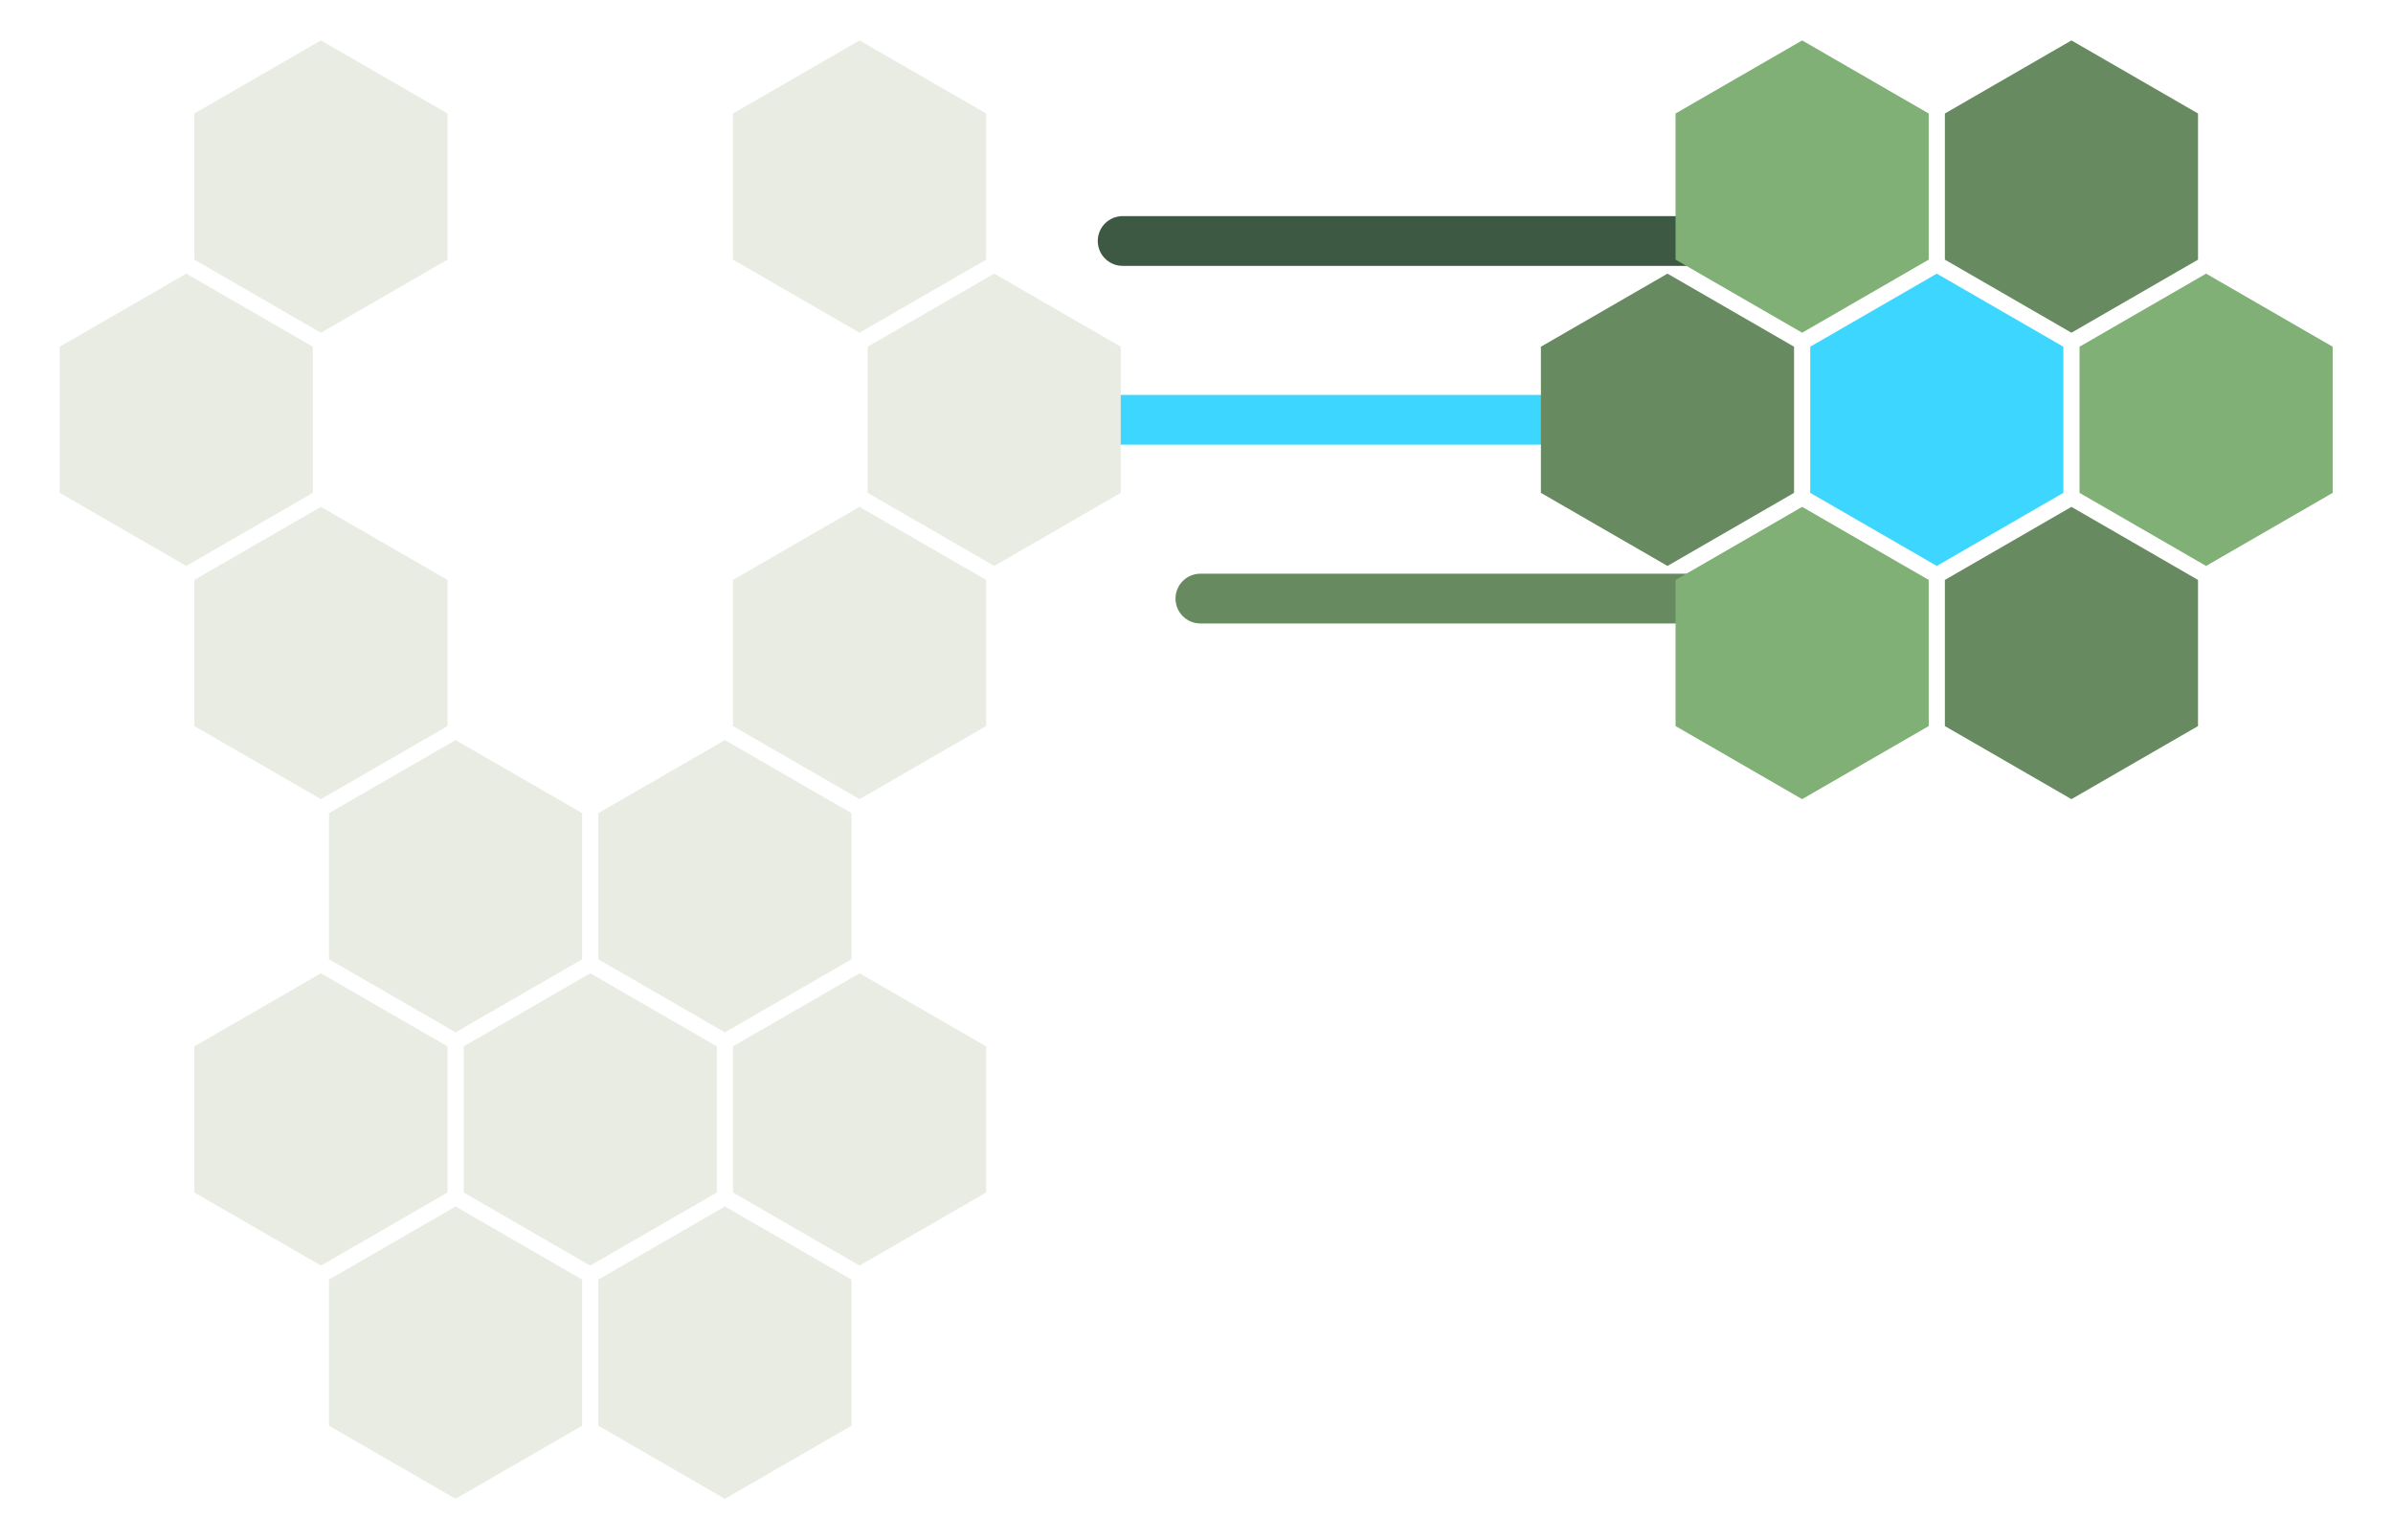
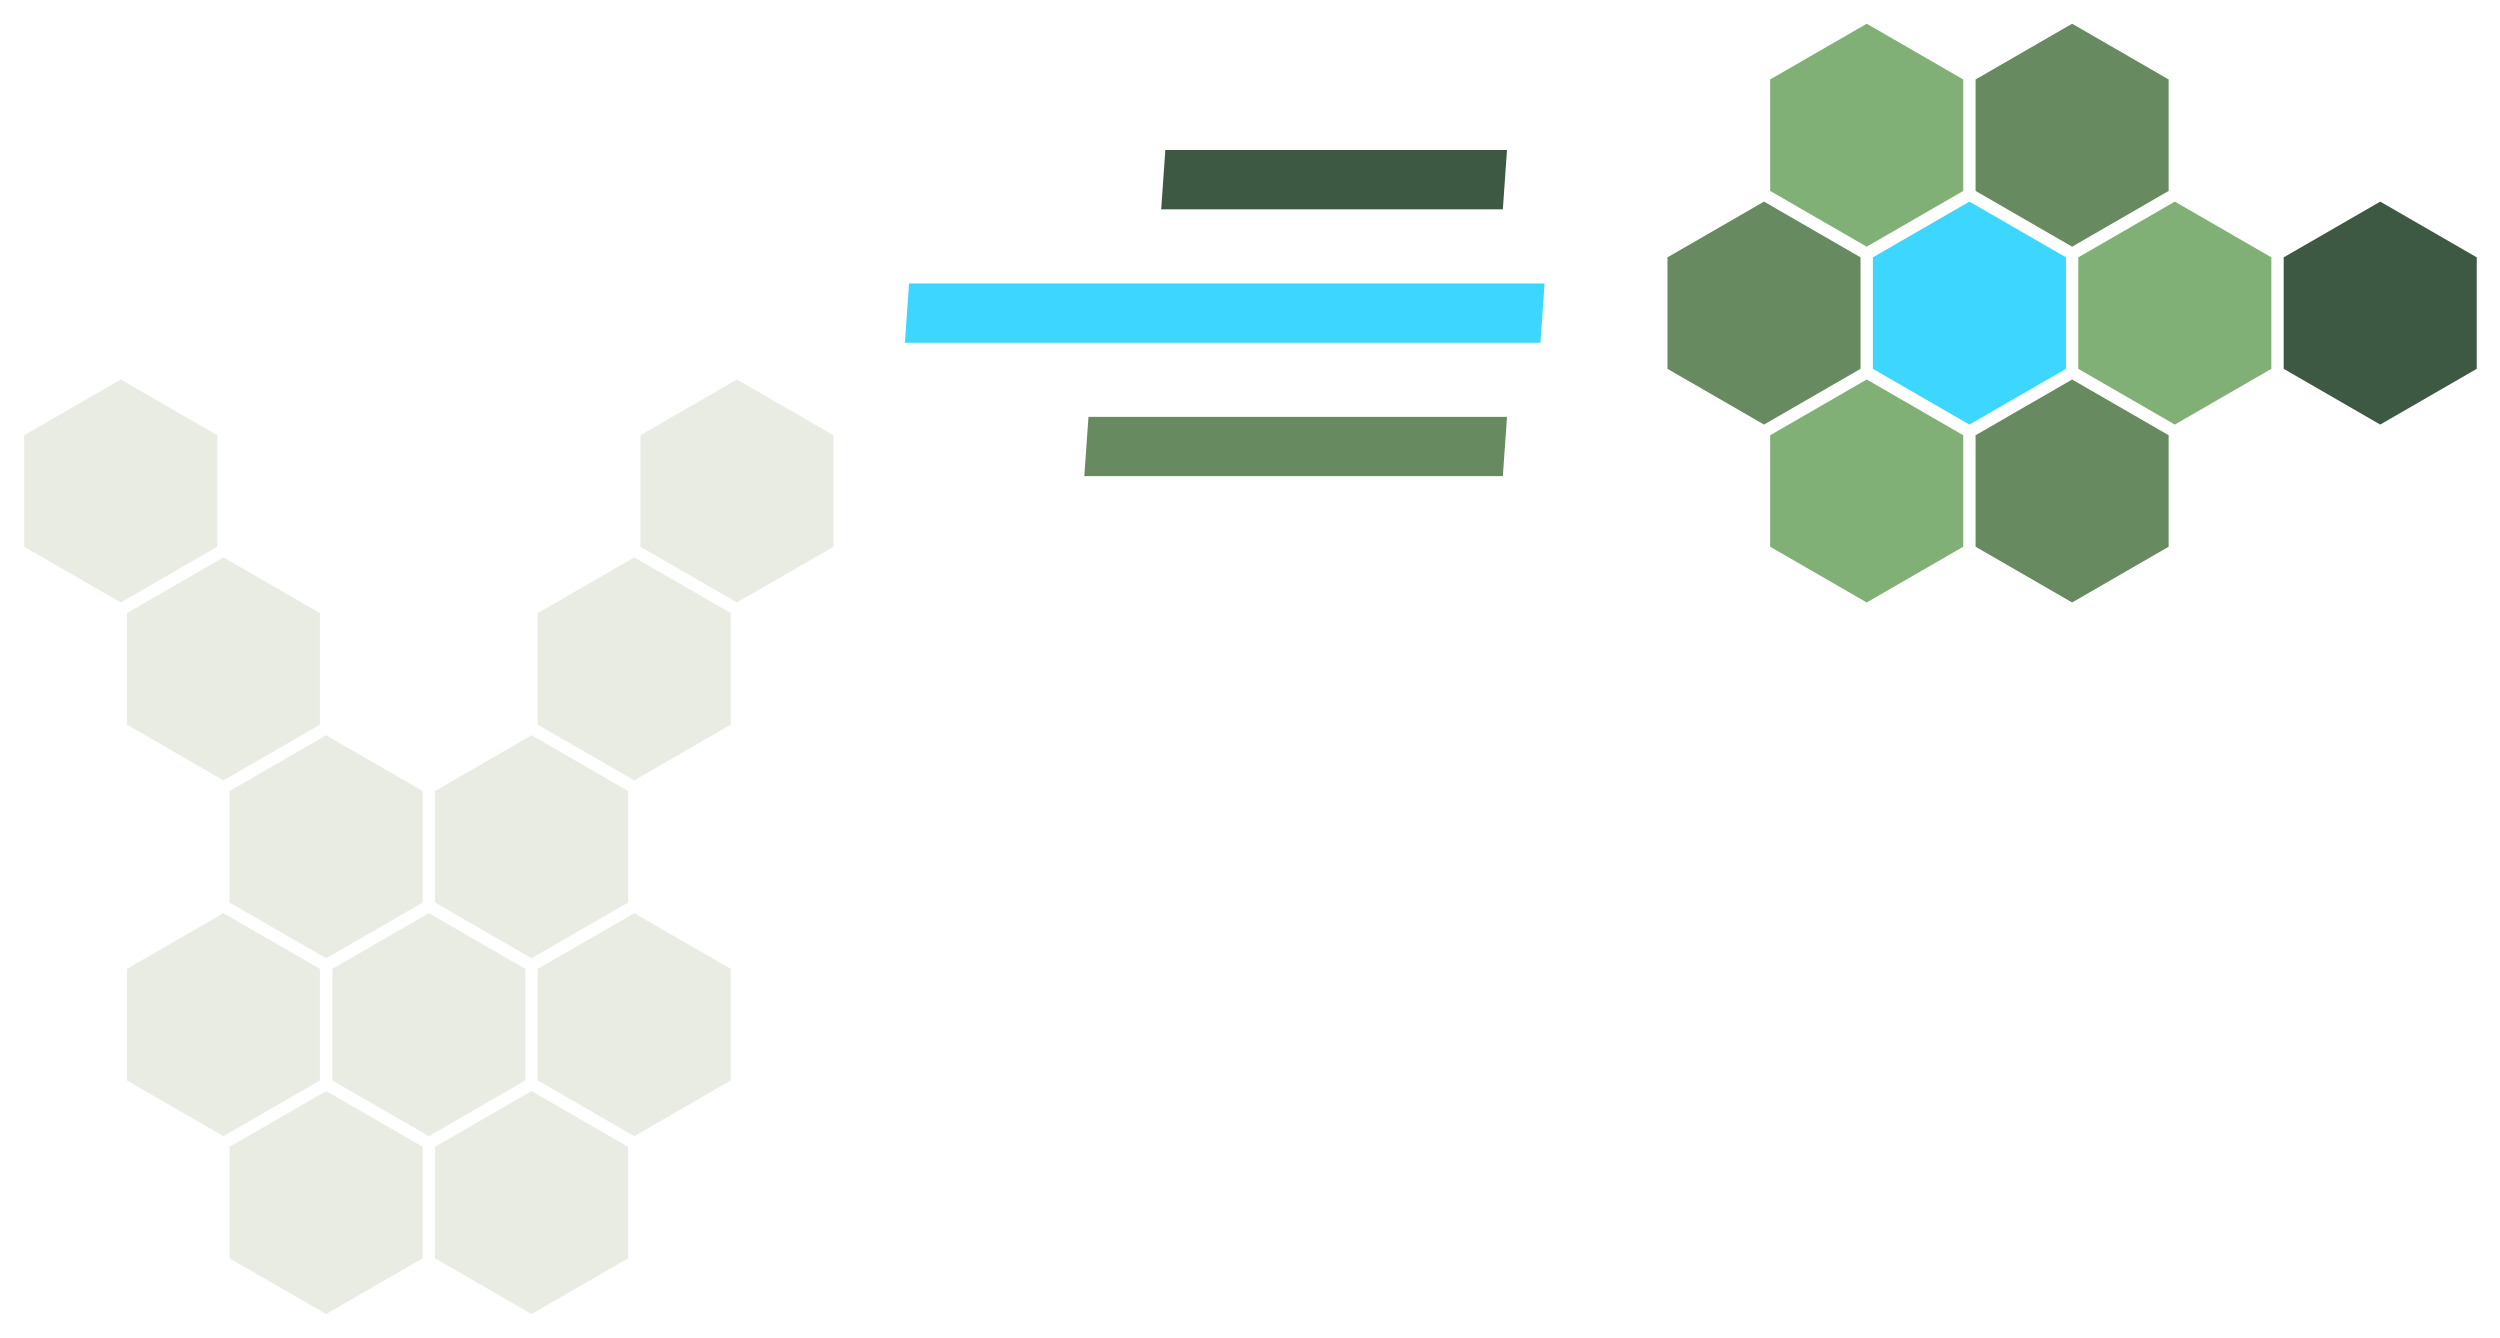
- <svg xmlns="http://www.w3.org/2000/svg" viewBox="-72.6 -42.0 153.9 99.0" role="img" aria-label="A tortoise, ahead of a hare">
-   <rect x="-2.00" y="-28.10" width="39.96" height="3.20" rx="1.60" fill="#3d5943" />
-   <rect x="-15.00" y="-16.60" width="52.96" height="3.20" rx="1.60" fill="#3dd6ff" />
-   <rect x="3.00" y="-5.10" width="34.96" height="3.20" rx="1.60" fill="#688a60" />
-   <polygon points="-51.96,20.60 -43.82,25.30 -43.82,34.70 -51.96,39.40 -60.10,34.70 -60.10,25.30" fill="#e9ece3" />
-   <polygon points="-34.64,20.60 -26.50,25.30 -26.50,34.70 -34.64,39.40 -42.78,34.70 -42.78,25.30" fill="#e9ece3" />
-   <polygon points="-17.32,20.60 -9.18,25.30 -9.18,34.70 -17.32,39.40 -25.46,34.70 -25.46,25.30" fill="#e9ece3" />
-   <polygon points="-43.30,5.60 -35.16,10.30 -35.16,19.70 -43.30,24.40 -51.44,19.70 -51.44,10.30" fill="#e9ece3" />
-   <polygon points="-25.98,5.60 -17.84,10.30 -17.84,19.70 -25.98,24.40 -34.12,19.70 -34.12,10.30" fill="#e9ece3" />
-   <polygon points="-43.30,35.60 -35.16,40.30 -35.16,49.70 -43.30,54.40 -51.44,49.70 -51.44,40.30" fill="#e9ece3" />
-   <polygon points="-25.98,35.60 -17.84,40.30 -17.84,49.70 -25.98,54.40 -34.12,49.70 -34.12,40.30" fill="#e9ece3" />
-   <polygon points="-51.96,-9.40 -43.82,-4.70 -43.82,4.70 -51.96,9.40 -60.10,4.70 -60.10,-4.70" fill="#e9ece3" />
-   <polygon points="-60.62,-24.40 -52.48,-19.70 -52.48,-10.30 -60.62,-5.60 -68.76,-10.30 -68.76,-19.70" fill="#e9ece3" />
-   <polygon points="-51.96,-39.40 -43.82,-34.70 -43.82,-25.30 -51.96,-20.60 -60.10,-25.30 -60.10,-34.70" fill="#e9ece3" />
-   <polygon points="-17.32,-9.40 -9.18,-4.70 -9.18,4.70 -17.32,9.40 -25.46,4.70 -25.46,-4.70" fill="#e9ece3" />
-   <polygon points="-8.66,-24.40 -0.52,-19.70 -0.52,-10.30 -8.66,-5.60 -16.80,-10.30 -16.80,-19.70" fill="#e9ece3" />
-   <polygon points="-17.32,-39.40 -9.18,-34.70 -9.18,-25.30 -17.32,-20.60 -25.46,-25.30 -25.46,-34.70" fill="#e9ece3" />
-   <polygon points="43.30,-39.40 51.44,-34.70 51.44,-25.30 43.30,-20.60 35.16,-25.30 35.16,-34.70" fill="#80b076" />
-   <polygon points="60.62,-39.40 68.76,-34.70 68.76,-25.30 60.62,-20.60 52.48,-25.30 52.48,-34.70" fill="#688a60" />
-   <polygon points="69.28,-24.40 77.42,-19.70 77.42,-10.30 69.28,-5.60 61.14,-10.30 61.14,-19.70" fill="#80b076" />
-   <polygon points="60.62,-9.40 68.76,-4.70 68.76,4.70 60.62,9.40 52.48,4.70 52.48,-4.70" fill="#688a60" />
-   <polygon points="43.30,-9.40 51.44,-4.70 51.44,4.70 43.30,9.40 35.16,4.70 35.16,-4.70" fill="#80b076" />
-   <polygon points="34.64,-24.40 42.78,-19.70 42.78,-10.30 34.64,-5.60 26.50,-10.30 26.50,-19.70" fill="#688a60" />
-   <polygon points="51.96,-24.40 60.10,-19.70 60.10,-10.30 51.96,-5.60 43.82,-10.30 43.82,-19.70" fill="#3dd6ff" />
+ <svg xmlns="http://www.w3.org/2000/svg" viewBox="-70.8 -56.4 210.8 112.8" role="img" aria-label="A tortoise, already past a hare">
+   <polygon points="27.46,-43.75 56.27,-43.75 55.92,-38.75 27.11,-38.75" fill="#3D5943" />
+   <polygon points="5.85,-32.50 59.44,-32.50 59.09,-27.50 5.50,-27.50" fill="#3DD6FF" />
+   <polygon points="20.98,-21.25 56.27,-21.25 55.92,-16.25 20.63,-16.25" fill="#688A60" />
+   <polygon points="-51.96,20.60 -43.82,25.30 -43.82,34.70 -51.96,39.40 -60.10,34.70 -60.10,25.30" fill="#E9ECE3" />
+   <polygon points="-34.64,20.60 -26.50,25.30 -26.50,34.70 -34.64,39.40 -42.78,34.70 -42.78,25.30" fill="#E9ECE3" />
+   <polygon points="-17.32,20.60 -9.18,25.30 -9.18,34.70 -17.32,39.40 -25.46,34.70 -25.46,25.30" fill="#E9ECE3" />
+   <polygon points="-43.30,5.60 -35.16,10.30 -35.16,19.70 -43.30,24.40 -51.44,19.70 -51.44,10.30" fill="#E9ECE3" />
+   <polygon points="-25.98,5.60 -17.84,10.30 -17.84,19.70 -25.98,24.40 -34.12,19.70 -34.12,10.30" fill="#E9ECE3" />
+   <polygon points="-43.30,35.60 -35.16,40.30 -35.16,49.70 -43.30,54.40 -51.44,49.70 -51.44,40.30" fill="#E9ECE3" />
+   <polygon points="-25.98,35.60 -17.84,40.30 -17.84,49.70 -25.98,54.40 -34.12,49.70 -34.12,40.30" fill="#E9ECE3" />
+   <polygon points="-51.96,-9.40 -43.82,-4.70 -43.82,4.70 -51.96,9.40 -60.10,4.70 -60.10,-4.70" fill="#E9ECE3" />
+   <polygon points="-60.62,-24.40 -52.48,-19.70 -52.48,-10.30 -60.62,-5.60 -68.76,-10.30 -68.76,-19.70" fill="#E9ECE3" />
+   <polygon points="-17.32,-9.40 -9.18,-4.70 -9.18,4.70 -17.32,9.40 -25.46,4.70 -25.46,-4.70" fill="#E9ECE3" />
+   <polygon points="-8.66,-24.40 -0.52,-19.70 -0.52,-10.30 -8.66,-5.60 -16.80,-10.30 -16.80,-19.70" fill="#E9ECE3" />
+   <polygon points="86.60,-54.40 94.74,-49.70 94.74,-40.30 86.60,-35.60 78.46,-40.30 78.46,-49.70" fill="#80B076" />
+   <polygon points="103.92,-54.40 112.06,-49.70 112.06,-40.30 103.92,-35.60 95.78,-40.30 95.78,-49.70" fill="#688A60" />
+   <polygon points="112.58,-39.40 120.72,-34.70 120.72,-25.30 112.58,-20.60 104.44,-25.30 104.44,-34.70" fill="#80B076" />
+   <polygon points="103.92,-24.40 112.06,-19.70 112.06,-10.30 103.92,-5.60 95.78,-10.30 95.78,-19.70" fill="#688A60" />
+   <polygon points="86.60,-24.40 94.74,-19.70 94.74,-10.30 86.60,-5.60 78.46,-10.30 78.46,-19.70" fill="#80B076" />
+   <polygon points="77.94,-39.40 86.08,-34.70 86.08,-25.30 77.94,-20.60 69.80,-25.30 69.80,-34.70" fill="#688A60" />
+   <polygon points="129.90,-39.40 138.04,-34.70 138.04,-25.30 129.90,-20.60 121.76,-25.30 121.76,-34.70" fill="#3D5943" />
+   <polygon points="95.26,-39.40 103.40,-34.70 103.40,-25.30 95.26,-20.60 87.12,-25.30 87.12,-34.70" fill="#3DD6FF" />
</svg>
